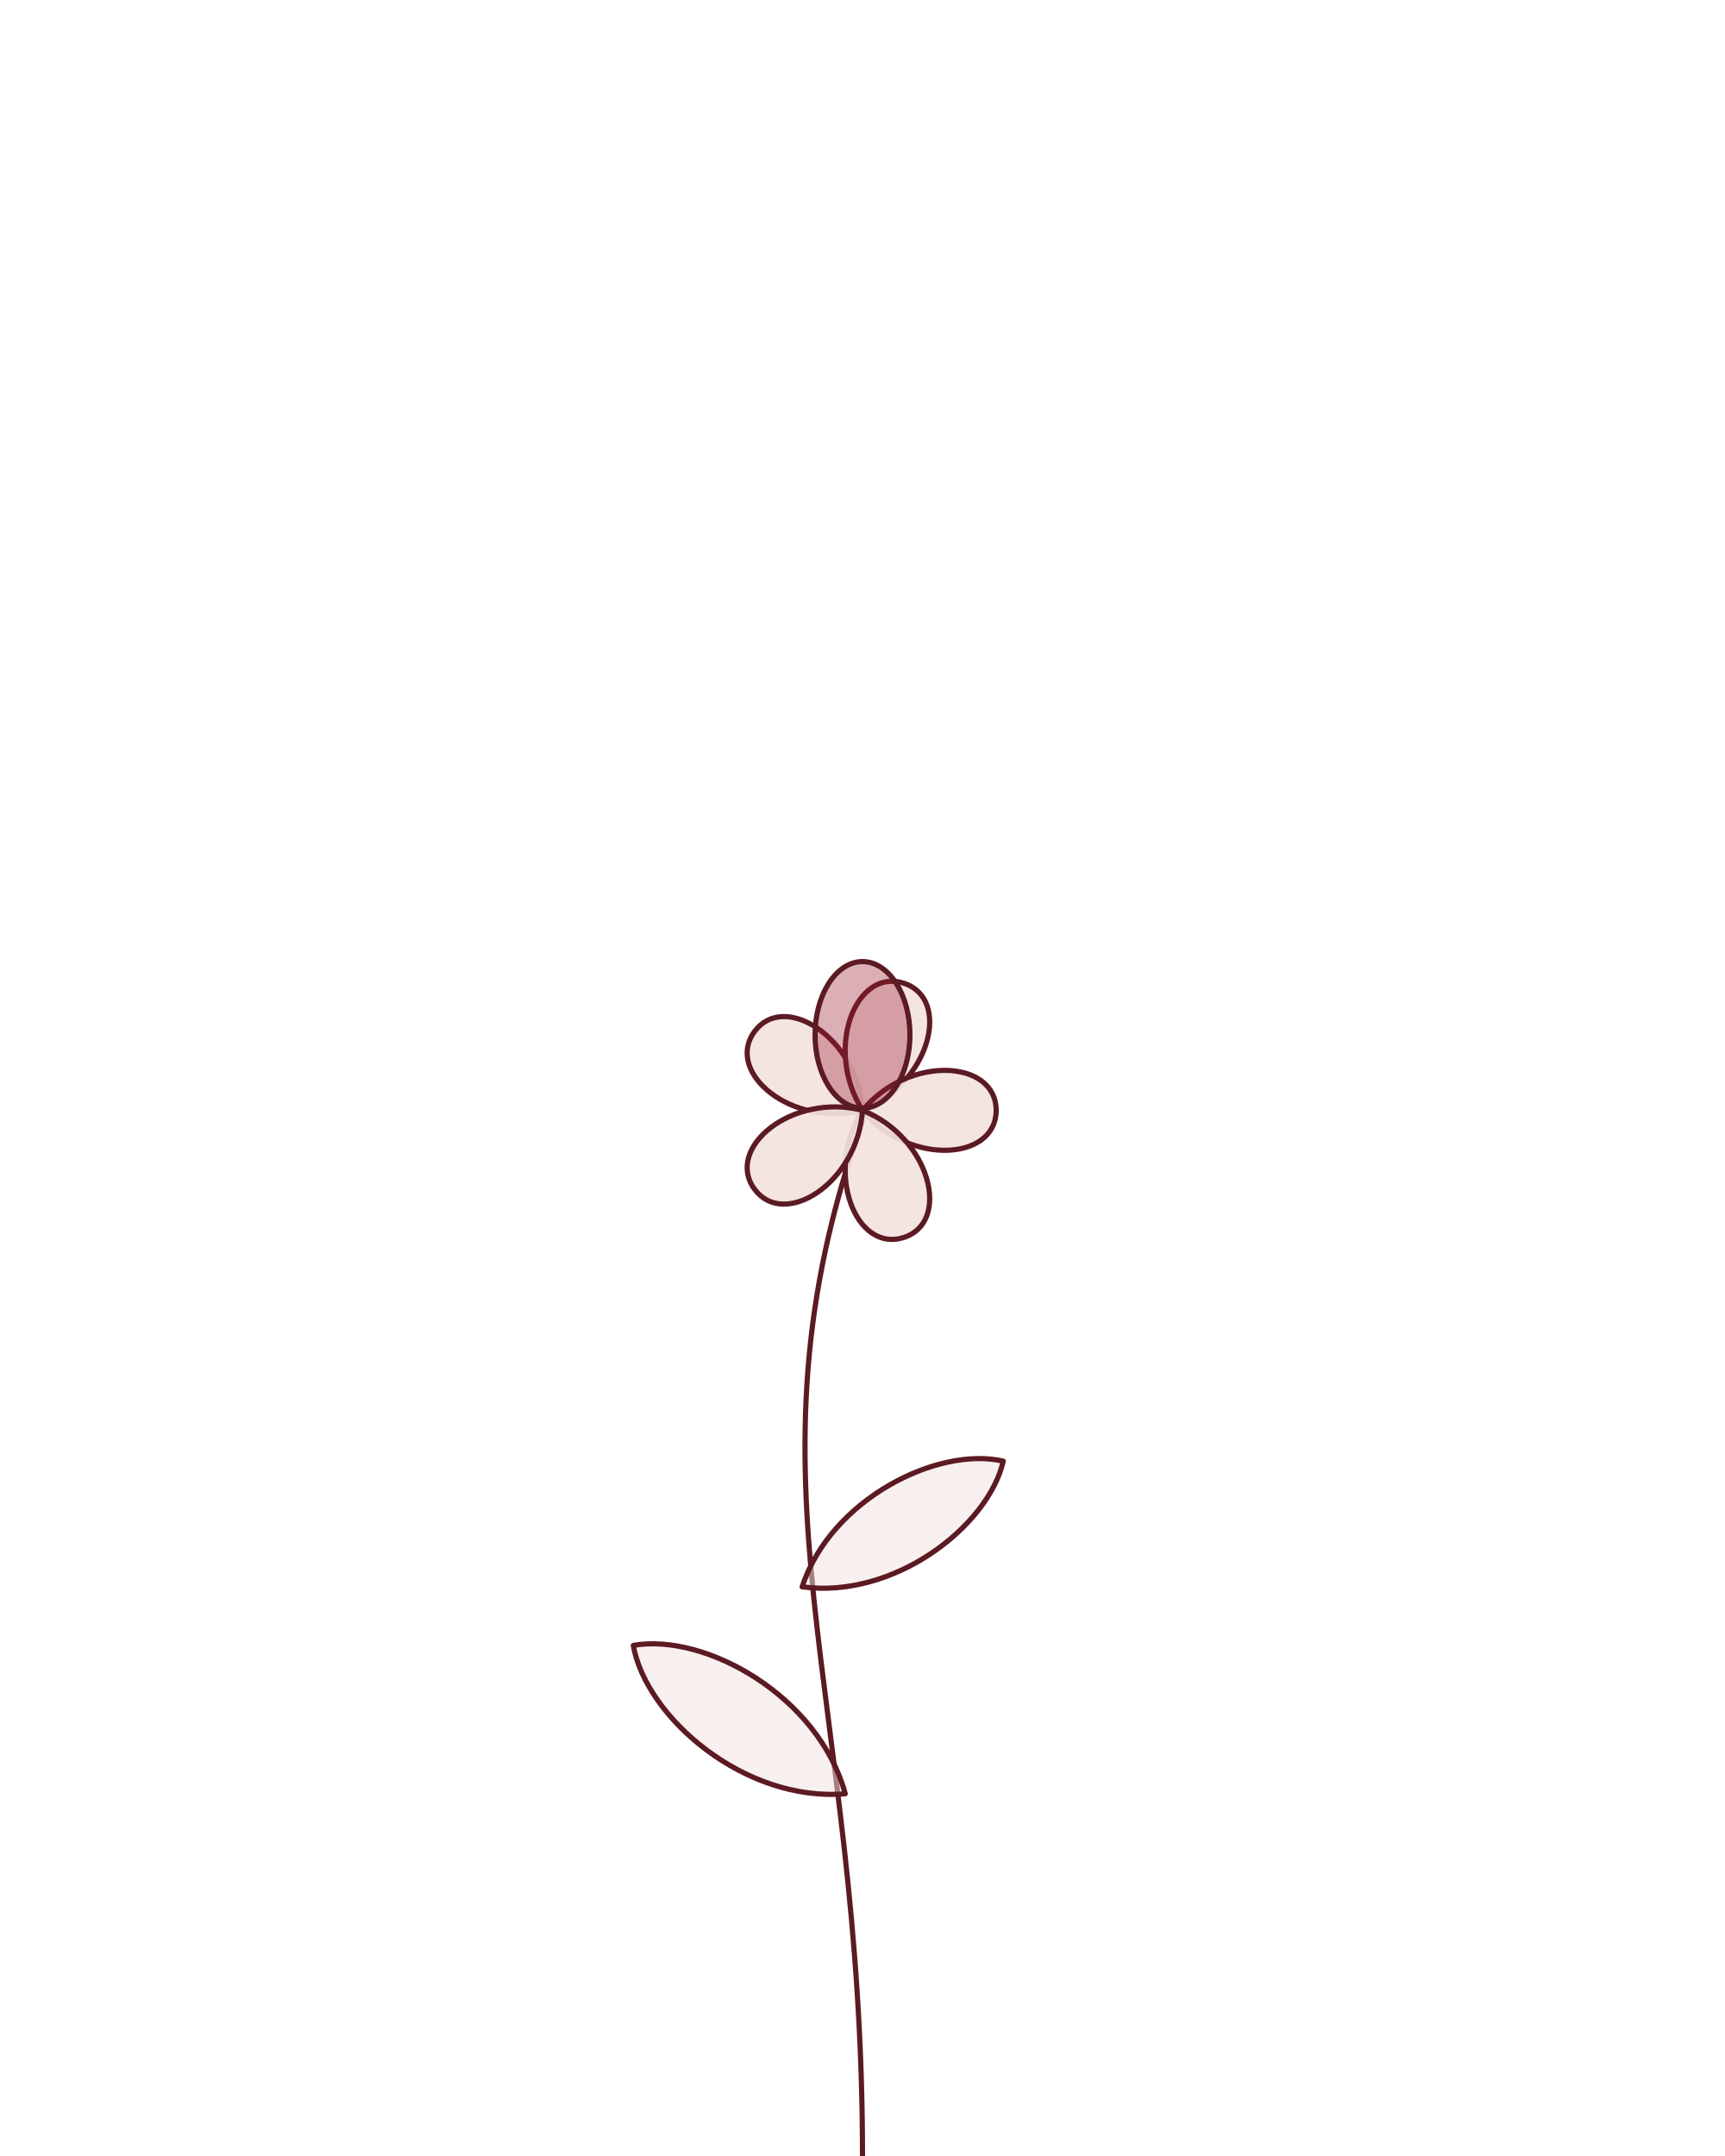
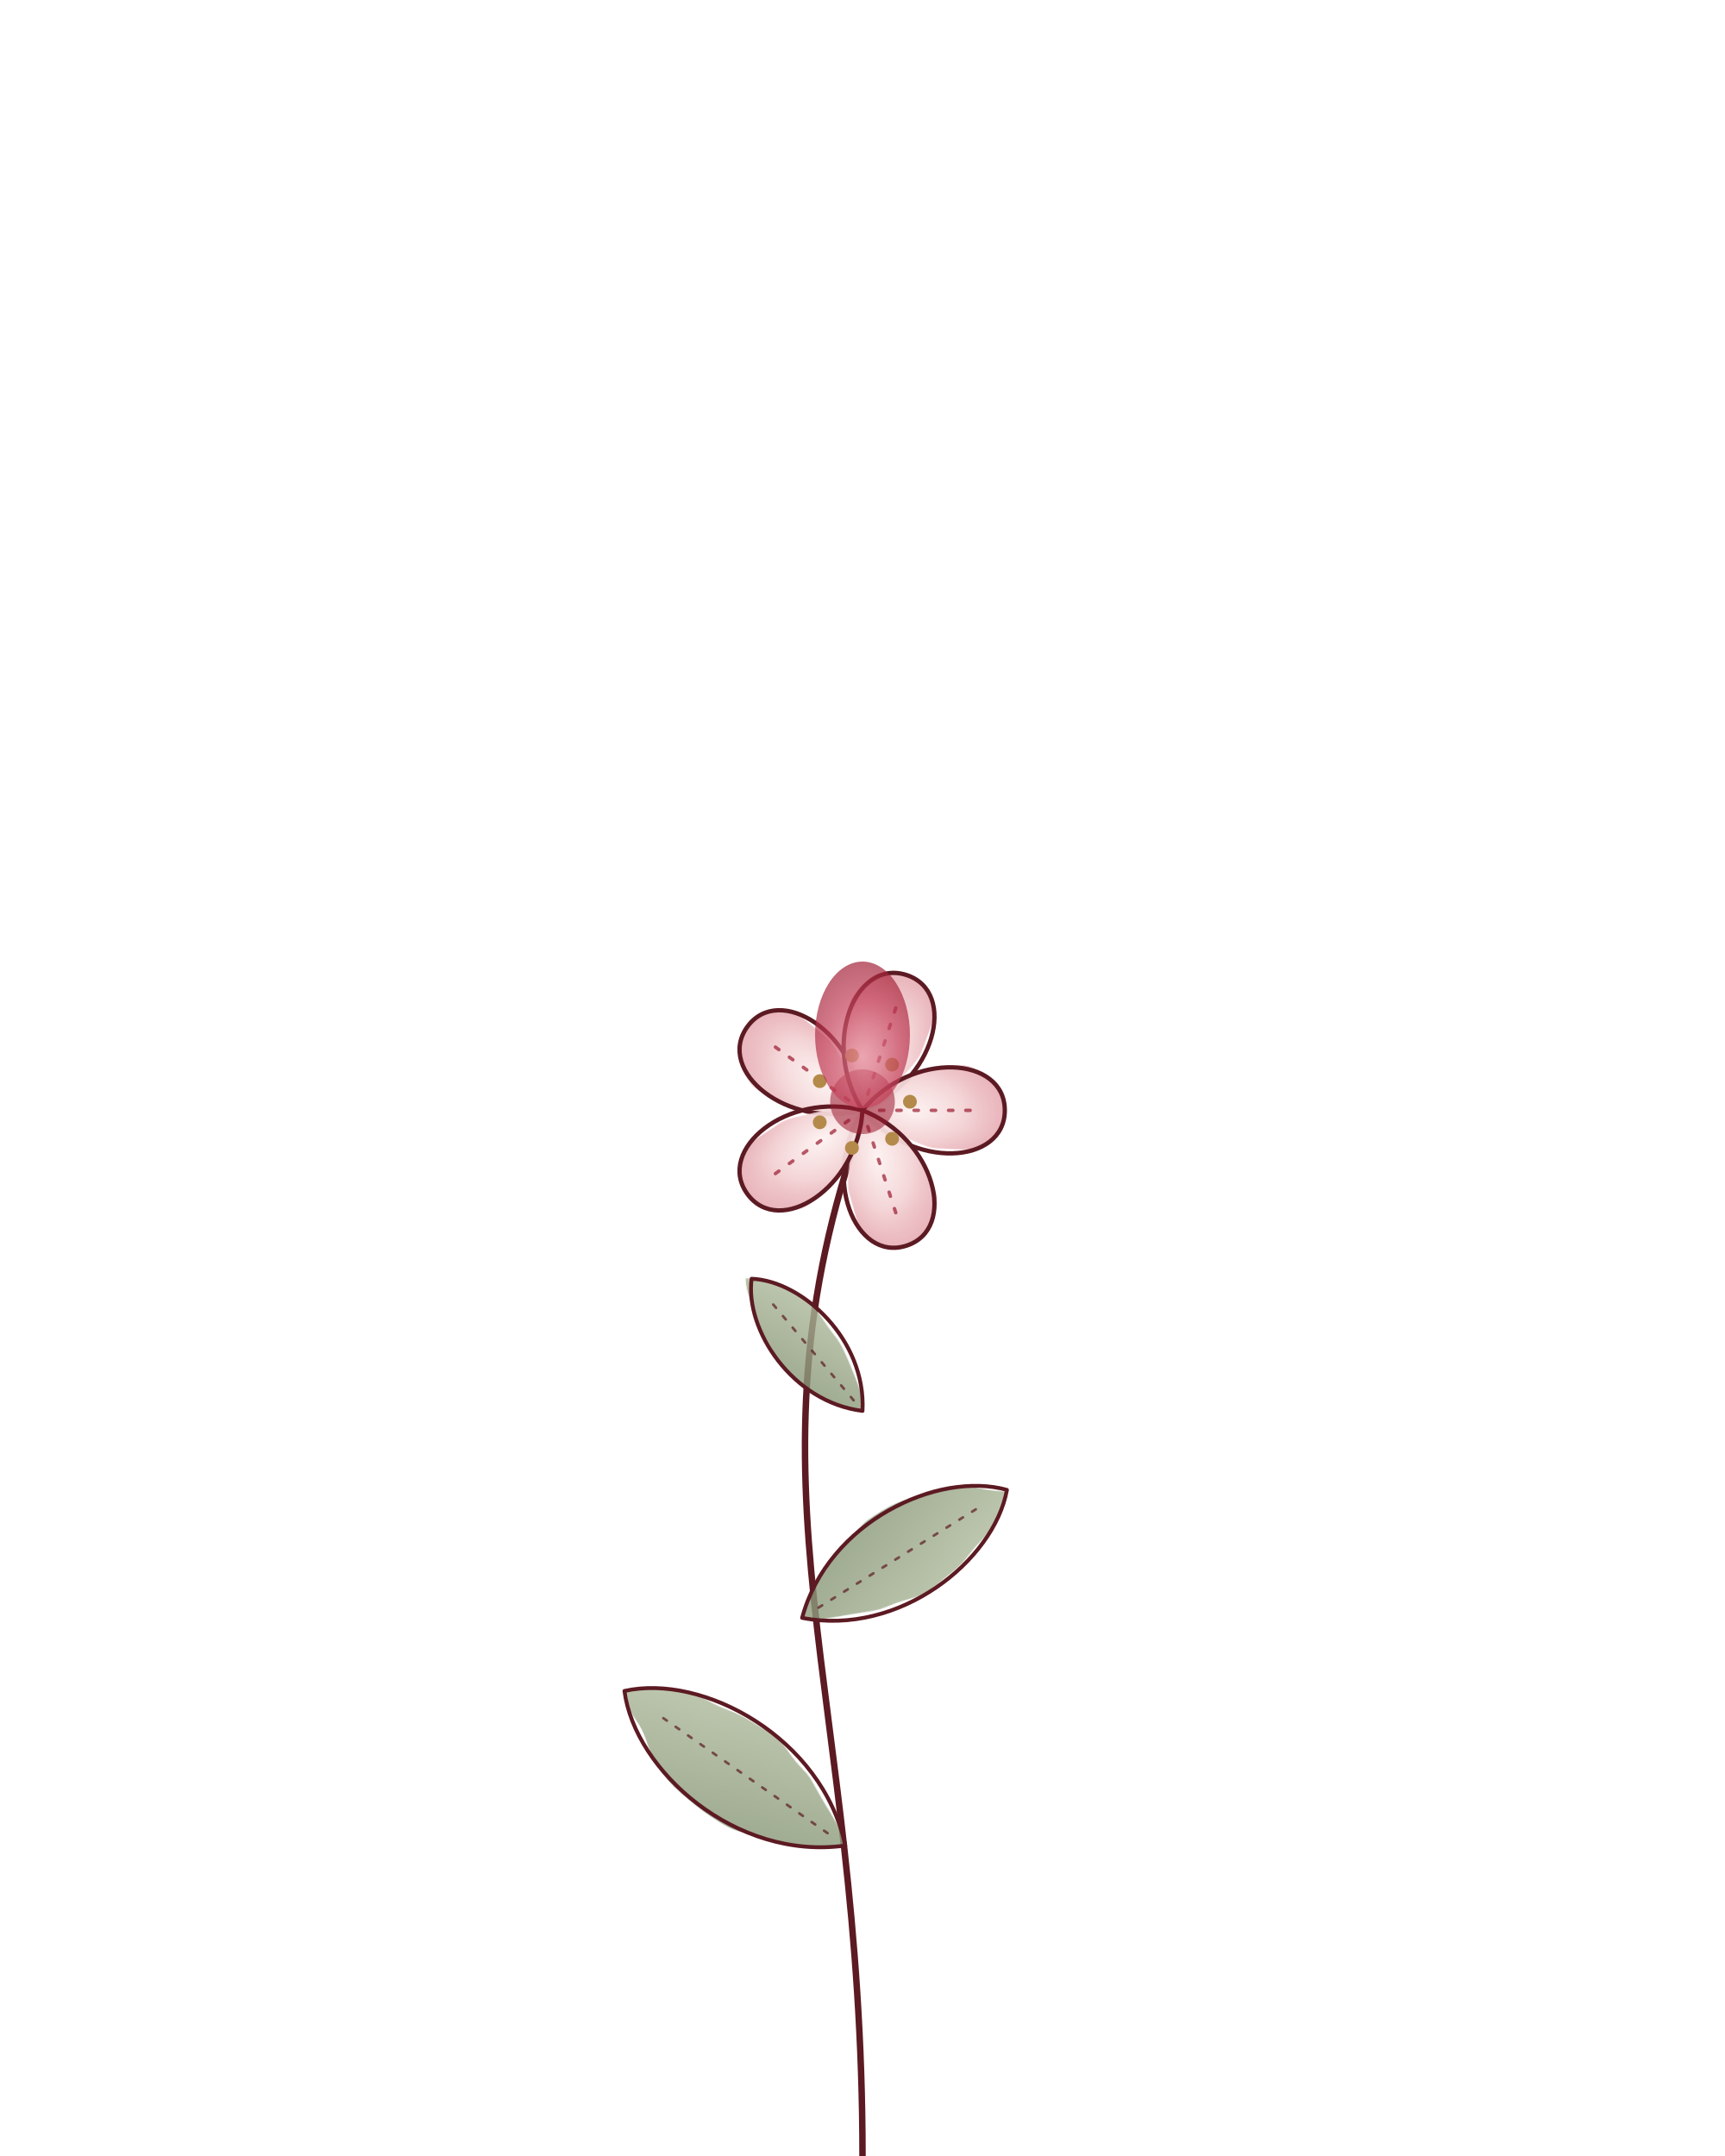
<svg xmlns="http://www.w3.org/2000/svg" viewBox="0 0 800 1000" fill="none" stroke="#5C1A22" stroke-width="2.4" stroke-linecap="round" stroke-linejoin="round">
-   <path d="M400 1000 C 400 784, 340 688, 400 520" />
-   <path transform="translate(392 832) rotate(-55)" d="M0 0 C -30 -36, -24 -96, 0 -120 C 24 -96, 30 -36, 0 0 Z" fill="#F3E3E1" fill-opacity=".5" />
-   <path transform="translate(372 736) rotate(58)" d="M0 0 C -27.5 -33, -22 -88, 0 -110 C 22 -88, 27.5 -33, 0 0 Z" fill="#F3E3E1" fill-opacity=".5" />
-   <path transform="translate(400 515) rotate(-54)" d="M0 0 C -26 -21.7, -23.4 -62, 0 -62 C 23.4 -62, 26 -21.7, 0 0 Z" fill="#F3E3E1" fill-opacity="0.92" />
-   <path transform="translate(400 515) rotate(18)" d="M0 0 C -26 -21.7, -23.4 -62, 0 -62 C 23.4 -62, 26 -21.7, 0 0 Z" fill="#F3E3E1" fill-opacity="0.92" />
-   <path transform="translate(400 515) rotate(90)" d="M0 0 C -26 -21.7, -23.4 -62, 0 -62 C 23.4 -62, 26 -21.7, 0 0 Z" fill="#F3E3E1" fill-opacity="0.92" />
-   <path transform="translate(400 515) rotate(162)" d="M0 0 C -26 -21.7, -23.4 -62, 0 -62 C 23.4 -62, 26 -21.7, 0 0 Z" fill="#F3E3E1" fill-opacity="0.92" />
-   <path transform="translate(400 515) rotate(234)" d="M0 0 C -26 -21.7, -23.4 -62, 0 -62 C 23.4 -62, 26 -21.7, 0 0 Z" fill="#F3E3E1" fill-opacity="0.92" />
-   <ellipse cx="400" cy="480" rx="22" ry="34" fill="#9B1B30" fill-opacity=".35" />
+   <defs>
+     <radialGradient id="gb" cx="50%" cy="65%" r="70%">
+       <stop offset="0" stop-color="#fdf3f2" />
+       <stop offset=".55" stop-color="#f3d2d4" />
+       <stop offset="1" stop-color="#e5aab2" />
+     </radialGradient>
+     <radialGradient id="gc" cx="50%" cy="65%" r="70%">
+       <stop offset="0" stop-color="#e58a9a" />
+       <stop offset=".55" stop-color="#c4415a" />
+       <stop offset="1" stop-color="#9b1b30" />
+     </radialGradient>
+     <radialGradient id="gg" cx="50%" cy="65%" r="70%">
+       <stop offset="0" stop-color="#f6e7c8" />
+       <stop offset="1" stop-color="#dcb878" />
+     </radialGradient>
+     <linearGradient id="gl" x1="0" y1="1" x2="1" y2="0">
+       <stop offset="0" stop-color="#7f8f6e" />
+       <stop offset="1" stop-color="#b5c0a2" />
+     </linearGradient>
+     <linearGradient id="gp" x1="0" y1="0" x2="1" y2="1">
+       <stop offset="0" stop-color="#f1e6d2" />
+       <stop offset="1" stop-color="#dcc9a6" />
+     </linearGradient>
+     <filter id="wc" x="-15%" y="-15%" width="130%" height="130%">
+       <feTurbulence type="fractalNoise" baseFrequency=".03" numOctaves="2" seed="4" result="n" />
+       <feDisplacementMap in="SourceGraphic" in2="n" scale="8" />
+     </filter>
+   </defs>
+   <path d="M400 1000 C 400 784, 340 688, 400 520" stroke-width="3" />
+   <g transform="translate(392 856) rotate(-55)">
+     <path d="M0 0 C -35 -37.5, -27.5 -100, 0 -125 C 27.5 -100, 35 -37.5, 0 0 Z" fill="url(#gl)" fill-opacity=".8" stroke="none" filter="url(#wc)" />
+     <path d="M0 0 C -35 -37.5, -27.5 -100, 0 -125 C 27.5 -100, 35 -37.5, 0 0 Z" stroke-width="1.8" />
+     <path d="M0 -10 L0 -106.25" stroke-width="1.2" stroke-dasharray="2 5" stroke-opacity=".7" />
+   </g>
+   <g transform="translate(372 750.4) rotate(58)">
+     <path d="M0 0 C -31.36 -33.6, -24.64 -89.6, 0 -112 C 24.64 -89.6, 31.36 -33.6, 0 0 Z" fill="url(#gl)" fill-opacity=".8" stroke="none" filter="url(#wc)" />
+     <path d="M0 0 C -31.36 -33.6, -24.64 -89.6, 0 -112 C 24.64 -89.6, 31.36 -33.6, 0 0 Z" stroke-width="1.8" />
+     <path d="M0 -8.96 L0 -95.2" stroke-width="1.2" stroke-dasharray="2 5" stroke-opacity=".7" />
+   </g>
+   <g transform="translate(400 654.4) rotate(-40)">
+     <path d="M0 0 C -22.4 -24, -17.6 -64, 0 -80 C 17.6 -64, 22.4 -24, 0 0 Z" fill="url(#gl)" fill-opacity=".8" stroke="none" filter="url(#wc)" />
+     <path d="M0 0 C -22.4 -24, -17.6 -64, 0 -80 C 17.6 -64, 22.4 -24, 0 0 Z" stroke-width="1.8" />
+     <path d="M0 -6.4 L0 -68" stroke-width="1.2" stroke-dasharray="2 5" stroke-opacity=".7" />
+   </g>
+   <g transform="translate(400 515) rotate(-54)">
+     <path d="M0 0 C -28 -23.1, -25.2 -66, 0 -66 C 25.2 -66, 28 -23.1, 0 0 Z" fill="url(#gb)" fill-opacity="0.95" stroke="none" filter="url(#wc)" />
+     <path d="M0 0 C -28 -23.1, -25.2 -66, 0 -66 C 25.2 -66, 28 -23.1, 0 0 Z" stroke-width="2" />
+     <path d="M0 -7.92 L0 -51.48" stroke="#9B1B30" stroke-opacity=".7" stroke-width="1.6" stroke-dasharray="2 6" />
+   </g>
+   <g transform="translate(400 515) rotate(18)">
+     <path d="M0 0 C -28 -23.1, -25.2 -66, 0 -66 C 25.2 -66, 28 -23.1, 0 0 Z" fill="url(#gb)" fill-opacity="0.95" stroke="none" filter="url(#wc)" />
+     <path d="M0 0 C -28 -23.1, -25.2 -66, 0 -66 C 25.2 -66, 28 -23.1, 0 0 Z" stroke-width="2" />
+     <path d="M0 -7.92 L0 -51.48" stroke="#9B1B30" stroke-opacity=".7" stroke-width="1.6" stroke-dasharray="2 6" />
+   </g>
+   <g transform="translate(400 515) rotate(90)">
+     <path d="M0 0 C -28 -23.1, -25.2 -66, 0 -66 C 25.2 -66, 28 -23.1, 0 0 Z" fill="url(#gb)" fill-opacity="0.95" stroke="none" filter="url(#wc)" />
+     <path d="M0 0 C -28 -23.1, -25.2 -66, 0 -66 C 25.2 -66, 28 -23.1, 0 0 Z" stroke-width="2" />
+     <path d="M0 -7.92 L0 -51.48" stroke="#9B1B30" stroke-opacity=".7" stroke-width="1.6" stroke-dasharray="2 6" />
+   </g>
+   <g transform="translate(400 515) rotate(162)">
+     <path d="M0 0 C -28 -23.1, -25.2 -66, 0 -66 C 25.2 -66, 28 -23.1, 0 0 Z" fill="url(#gb)" fill-opacity="0.95" stroke="none" filter="url(#wc)" />
+     <path d="M0 0 C -28 -23.1, -25.2 -66, 0 -66 C 25.2 -66, 28 -23.1, 0 0 Z" stroke-width="2" />
+     <path d="M0 -7.92 L0 -51.48" stroke="#9B1B30" stroke-opacity=".7" stroke-width="1.6" stroke-dasharray="2 6" />
+   </g>
+   <g transform="translate(400 515) rotate(234)">
+     <path d="M0 0 C -28 -23.1, -25.2 -66, 0 -66 C 25.2 -66, 28 -23.1, 0 0 Z" fill="url(#gb)" fill-opacity="0.95" stroke="none" filter="url(#wc)" />
+     <path d="M0 0 C -28 -23.1, -25.2 -66, 0 -66 C 25.2 -66, 28 -23.1, 0 0 Z" stroke-width="2" />
+     <path d="M0 -7.92 L0 -51.48" stroke="#9B1B30" stroke-opacity=".7" stroke-width="1.6" stroke-dasharray="2 6" />
+   </g>
+   <circle cx="400" cy="511" r="15" fill="#9B1B30" fill-opacity=".55" stroke="none" />
+   <circle cx="422" cy="511" r="3.2" fill="#B48A4A" stroke="none" />
+   <circle cx="413.717" cy="528.2" r="3.2" fill="#B48A4A" stroke="none" />
+   <circle cx="395.105" cy="532.448" r="3.2" fill="#B48A4A" stroke="none" />
+   <circle cx="380.179" cy="520.545" r="3.2" fill="#B48A4A" stroke="none" />
+   <circle cx="380.179" cy="501.455" r="3.2" fill="#B48A4A" stroke="none" />
+   <circle cx="395.105" cy="489.552" r="3.2" fill="#B48A4A" stroke="none" />
+   <circle cx="413.717" cy="493.8" r="3.2" fill="#B48A4A" stroke="none" />
+   <ellipse cx="400" cy="480" rx="22" ry="34" fill="url(#gc)" fill-opacity=".7" stroke="none" />
</svg>
